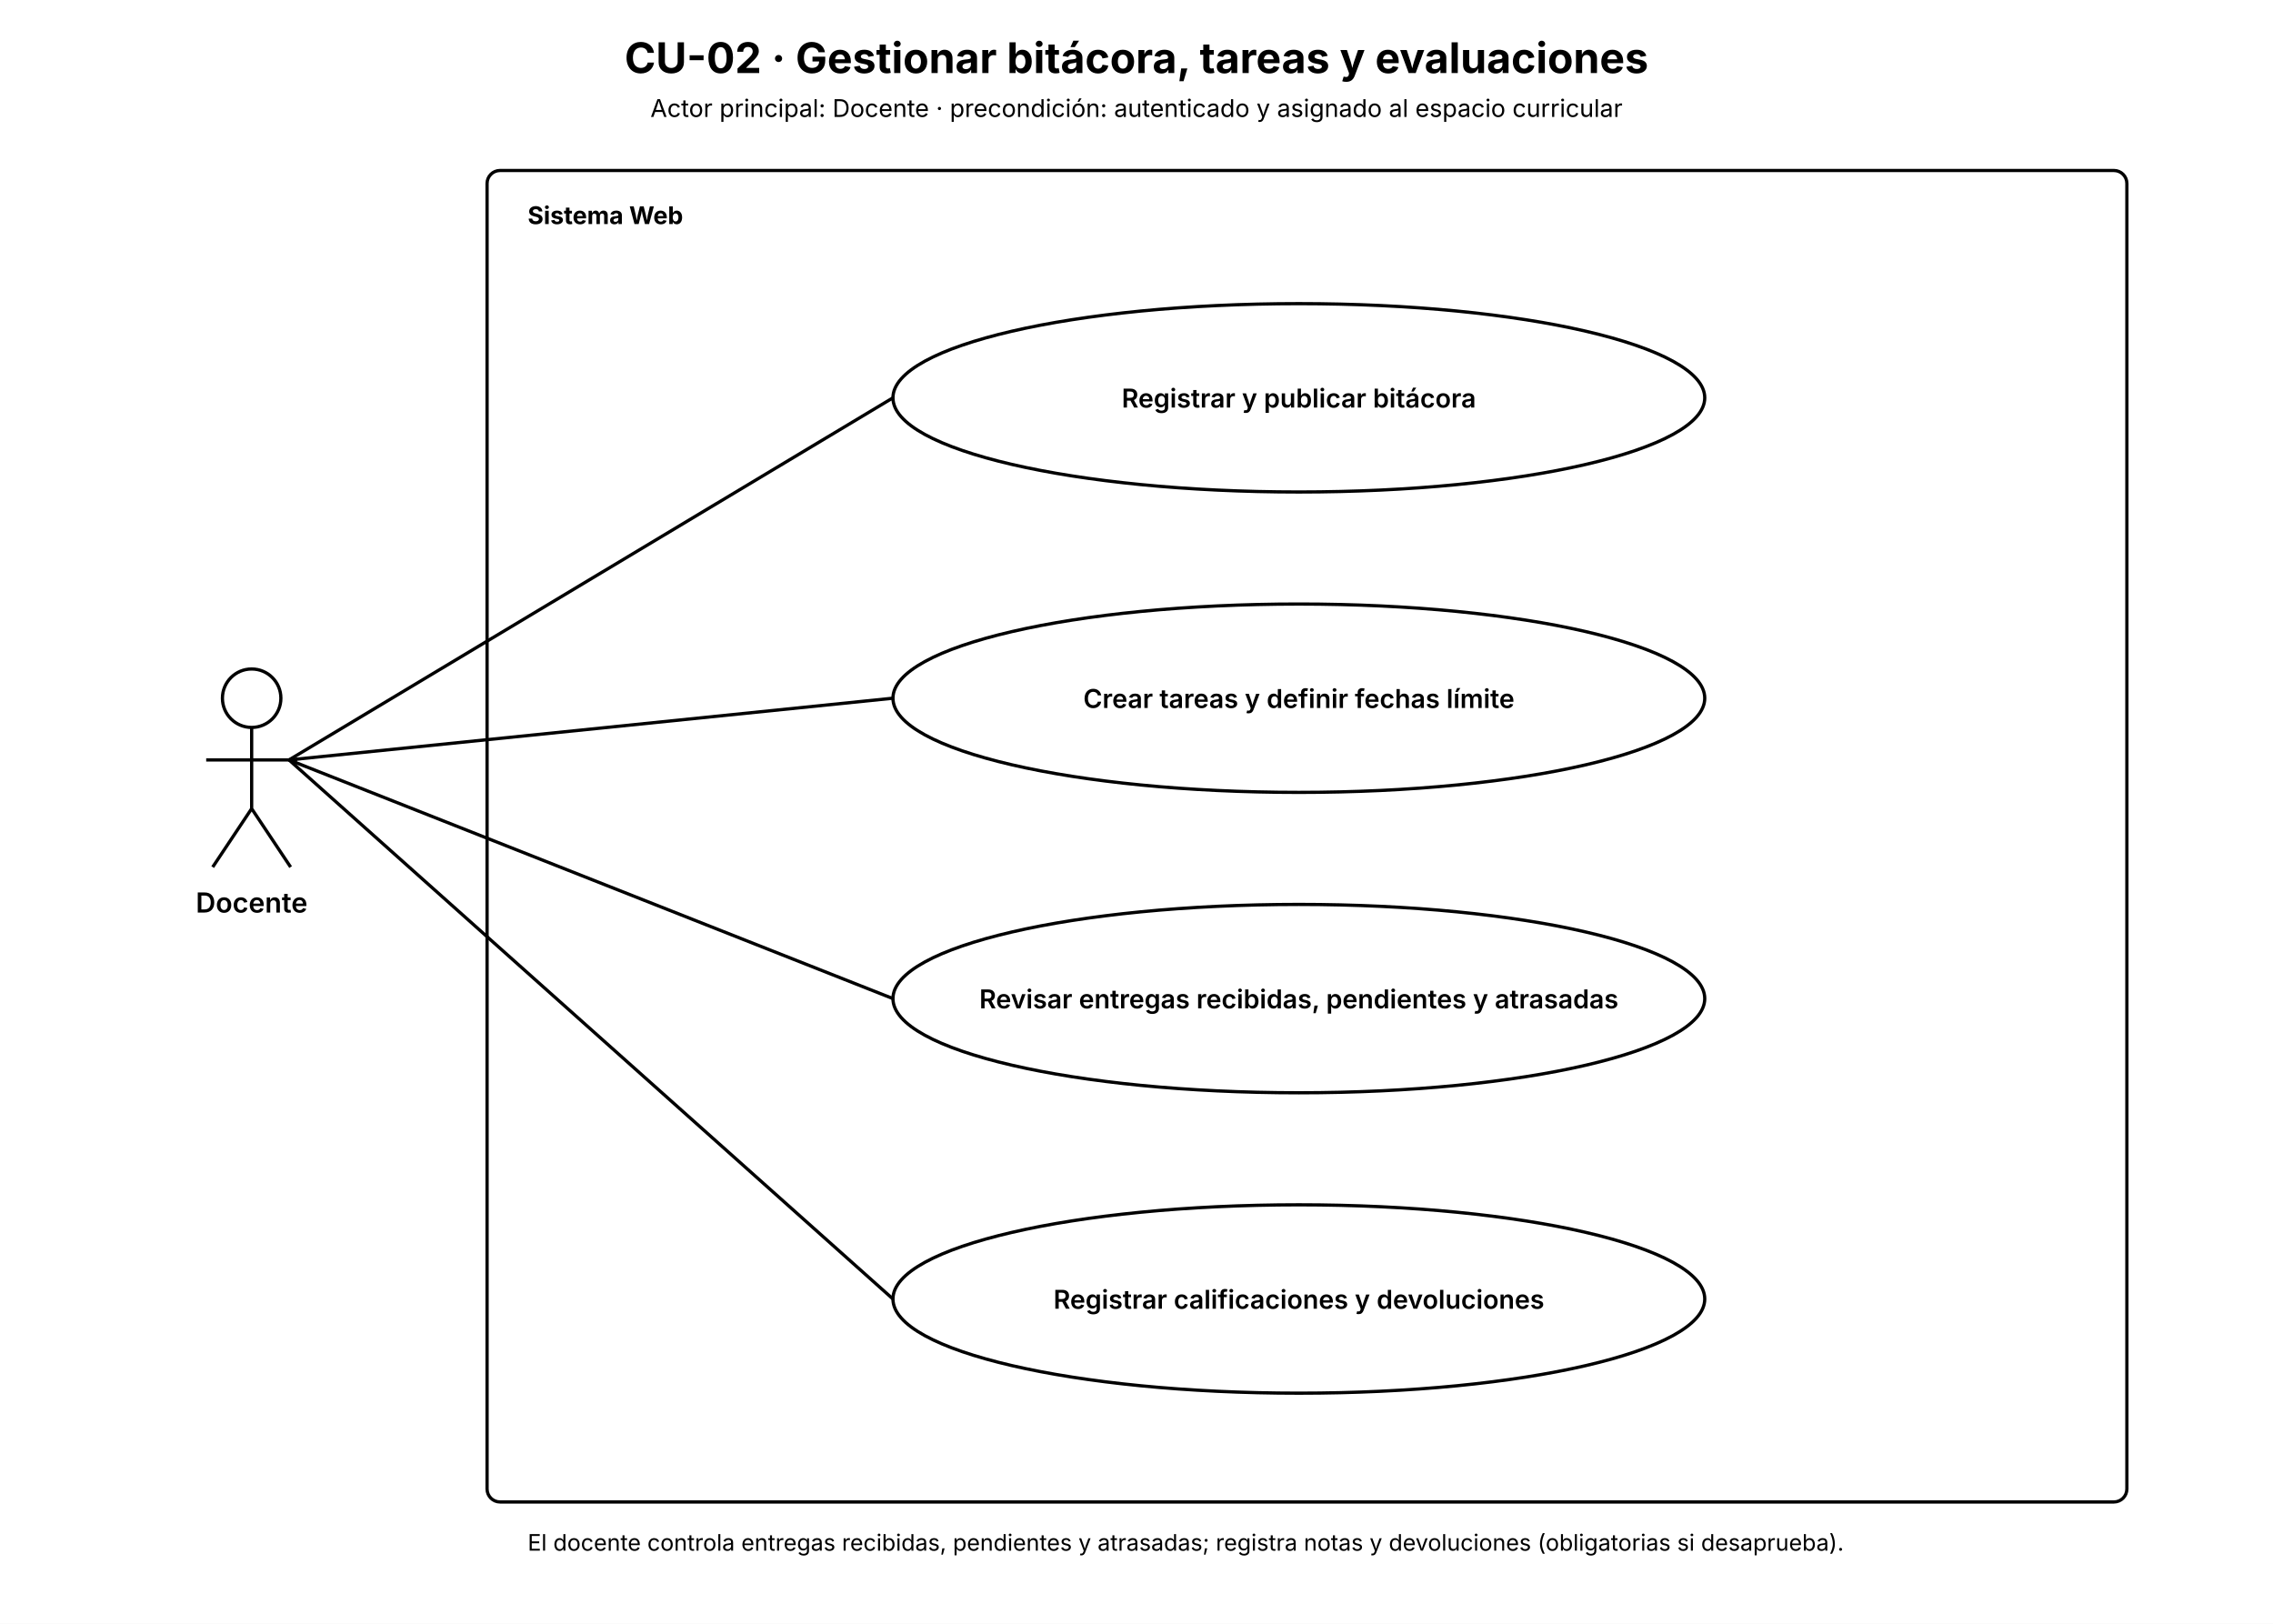
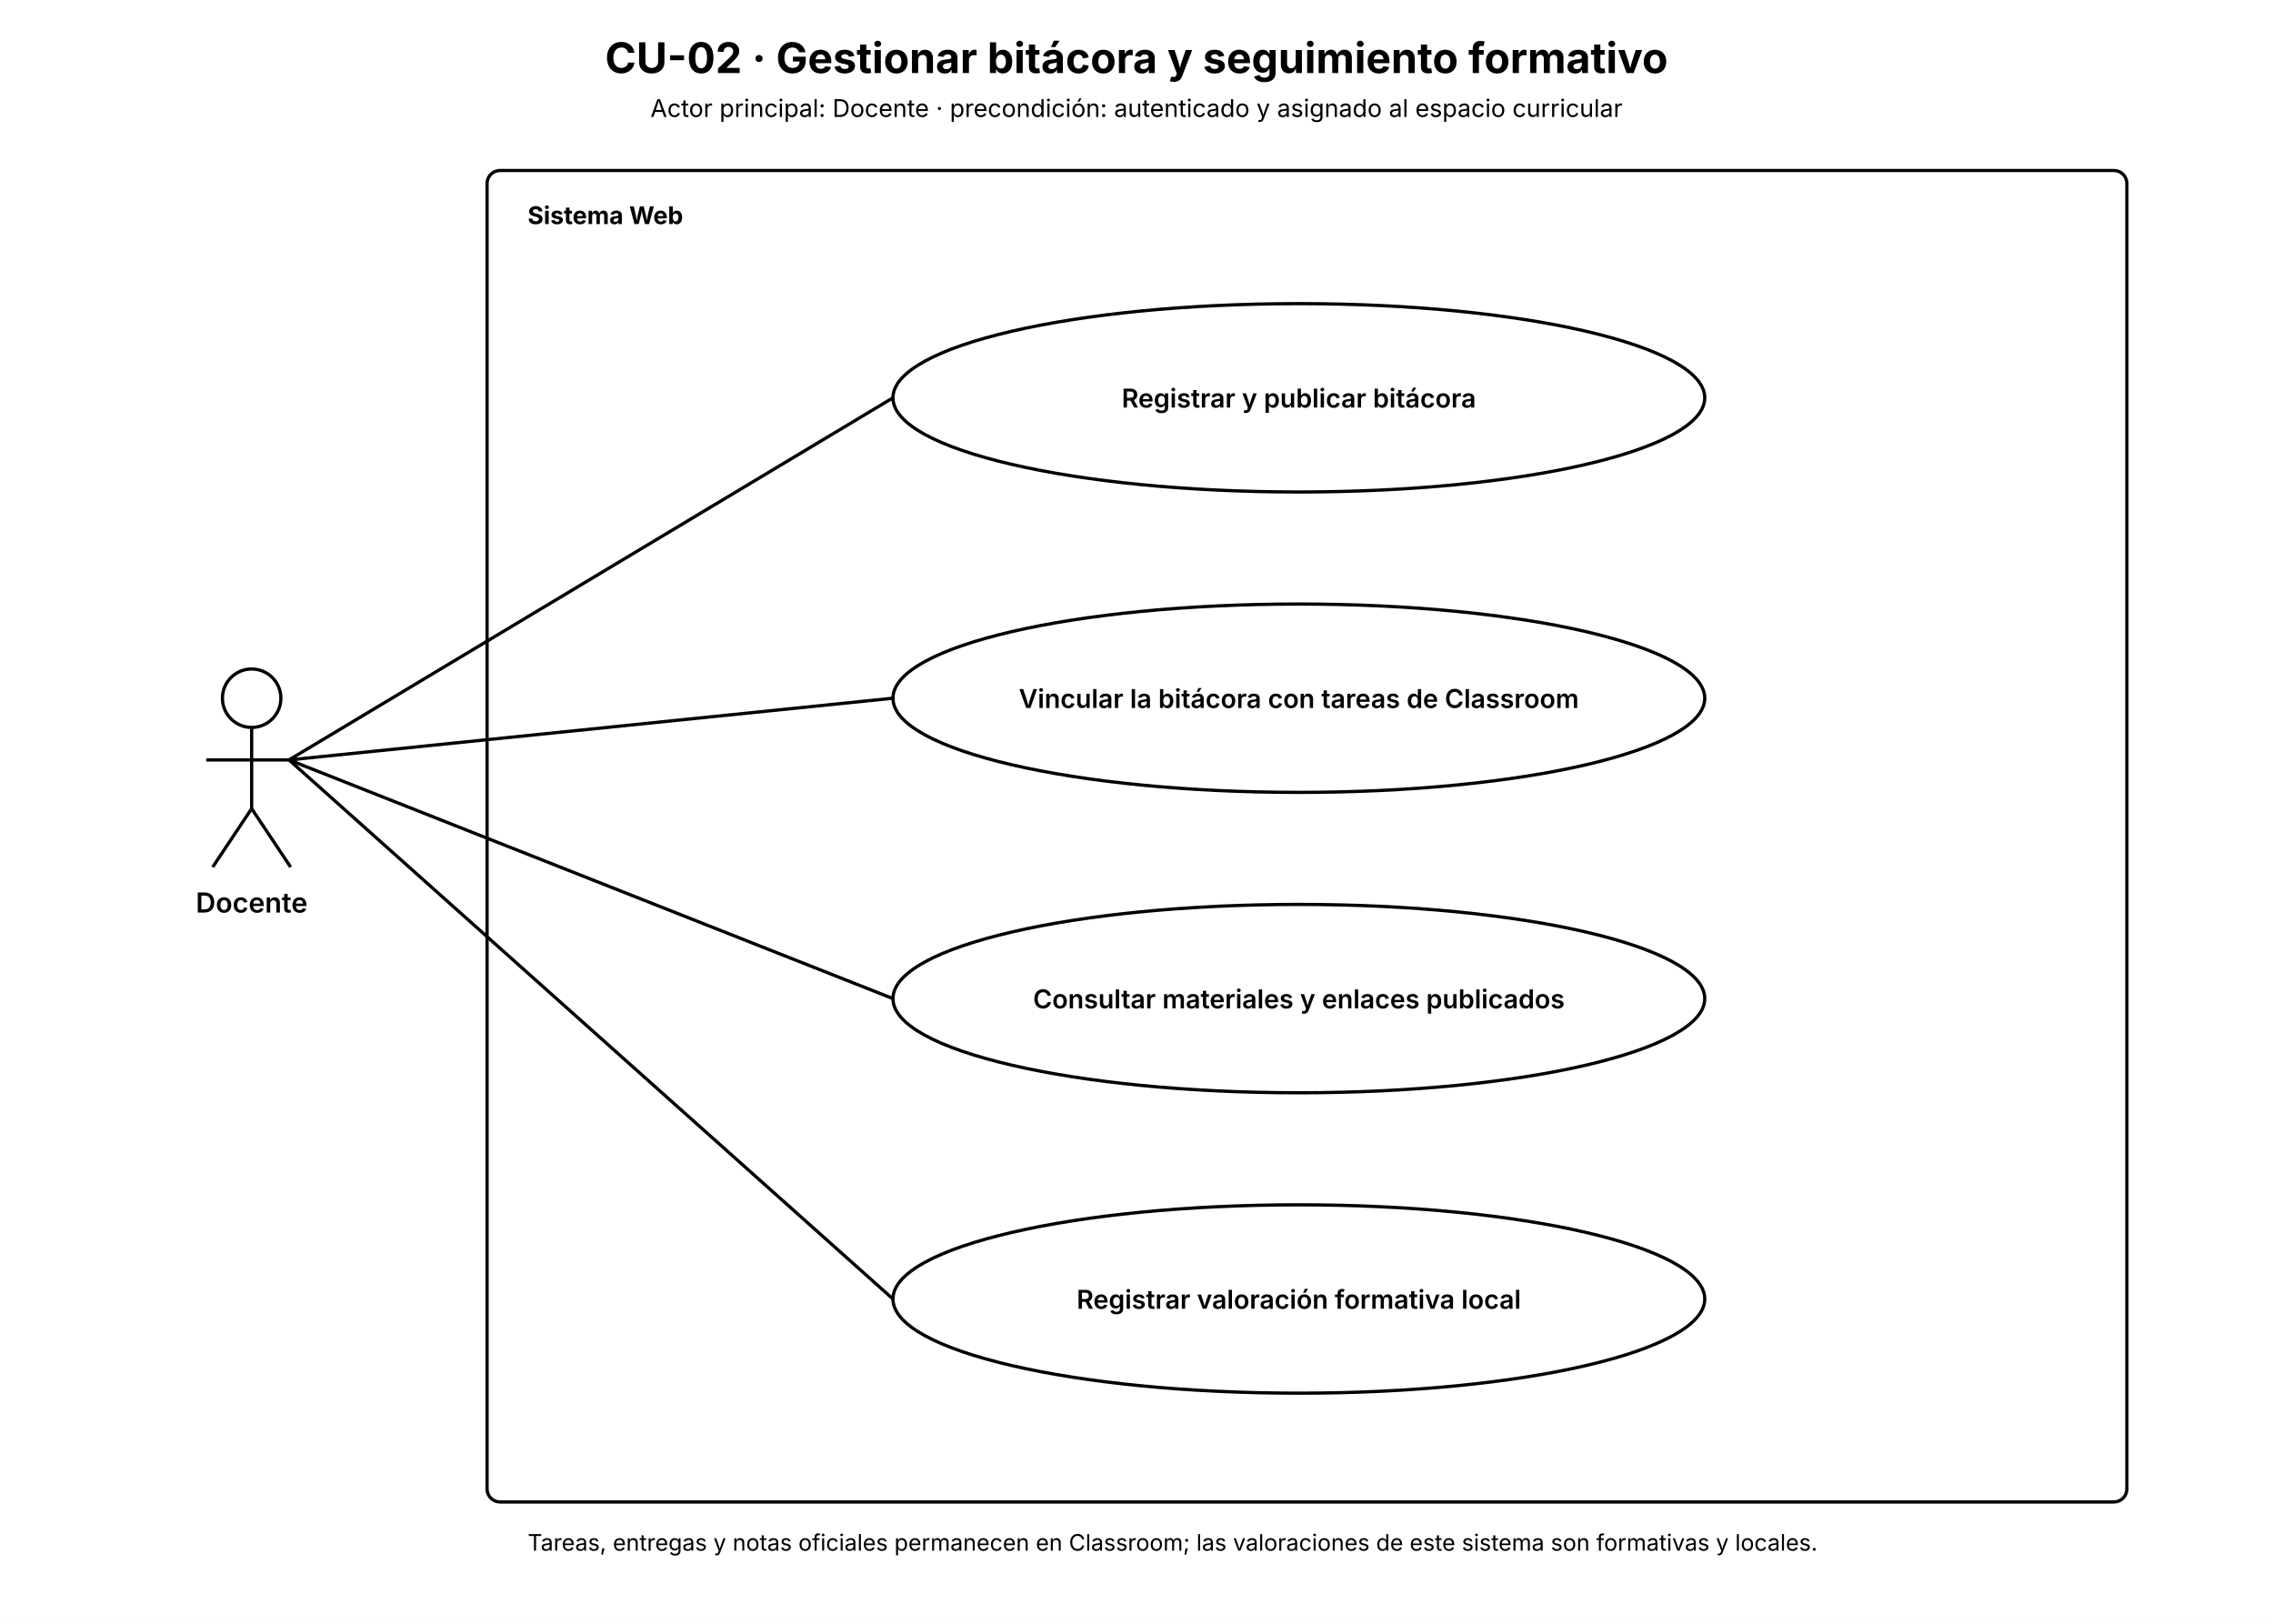
<svg xmlns="http://www.w3.org/2000/svg" width="1400" height="1000" viewBox="0 0 1400 1000" role="img" aria-labelledby="title desc">
  <defs>
    <style>text{font-family:Inter,Arial,sans-serif;fill:#000}.heading{font-size:26px;font-weight:700}.subheading{font-size:15px}.system,.usecase,.maincase{fill:#fff;stroke:#000;stroke-width:2}.label{font-size:16px;font-weight:600;text-anchor:middle}.actor-line{fill:none;stroke:#000;stroke-width:2}.actor-name{font-size:17px;font-weight:600;text-anchor:middle}.note{font-size:14px}</style>
  </defs>
  <rect width="1400" height="1000" fill="#fff" />
-   <text class="heading" x="700" y="45" text-anchor="middle">CU-02 · Gestionar bitácora, tareas y evaluaciones</text>
+   <text class="heading" x="700" y="45" text-anchor="middle">CU-02 · Gestionar bitácora y seguimiento formativo</text>
  <text class="subheading" x="700" y="72" text-anchor="middle">Actor principal: Docente · precondición: autenticado y asignado al espacio curricular</text>
  <rect class="system" x="300" y="105" width="1010" height="820" rx="8" />
  <text x="325" y="138" font-size="15" font-weight="700">Sistema Web</text>
  <g class="actor-line">
    <path d="M178 468L550 245" />
    <path d="M178 468L550 430" />
    <path d="M178 468L550 615" />
    <path d="M178 468L550 800" />
  </g>
  <g>
    <ellipse class="usecase maincase" cx="800" cy="245" rx="250" ry="58" />
    <text class="label" x="800" y="251">Registrar y publicar bitácora</text>
    <ellipse class="usecase" cx="800" cy="430" rx="250" ry="58" />
-     <text class="label" x="800" y="436">Crear tareas y definir fechas límite</text>
+     <text class="label" x="800" y="436">Vincular la bitácora con tareas de Classroom</text>
    <ellipse class="usecase" cx="800" cy="615" rx="250" ry="58" />
-     <text class="label" x="800" y="621">Revisar entregas recibidas, pendientes y atrasadas</text>
+     <text class="label" x="800" y="621">Consultar materiales y enlaces publicados</text>
    <ellipse class="usecase" cx="800" cy="800" rx="250" ry="58" />
-     <text class="label" x="800" y="806">Registrar calificaciones y devoluciones</text>
+     <text class="label" x="800" y="806">Registrar valoración formativa local</text>
  </g>
  <g transform="translate(155 430)">
    <circle class="actor-line" cx="0" cy="0" r="18" />
    <path class="actor-line" d="M0 18V68M-28 38H28M0 68L-24 104M0 68L24 104" />
    <text class="actor-name" x="0" y="132">Docente</text>
  </g>
-   <text class="note" x="325" y="955">El docente controla entregas recibidas, pendientes y atrasadas; registra notas y devoluciones (obligatorias si desaprueba).</text>
+   <text class="note" x="325" y="955">Tareas, entregas y notas oficiales permanecen en Classroom; las valoraciones de este sistema son formativas y locales.</text>
</svg>
